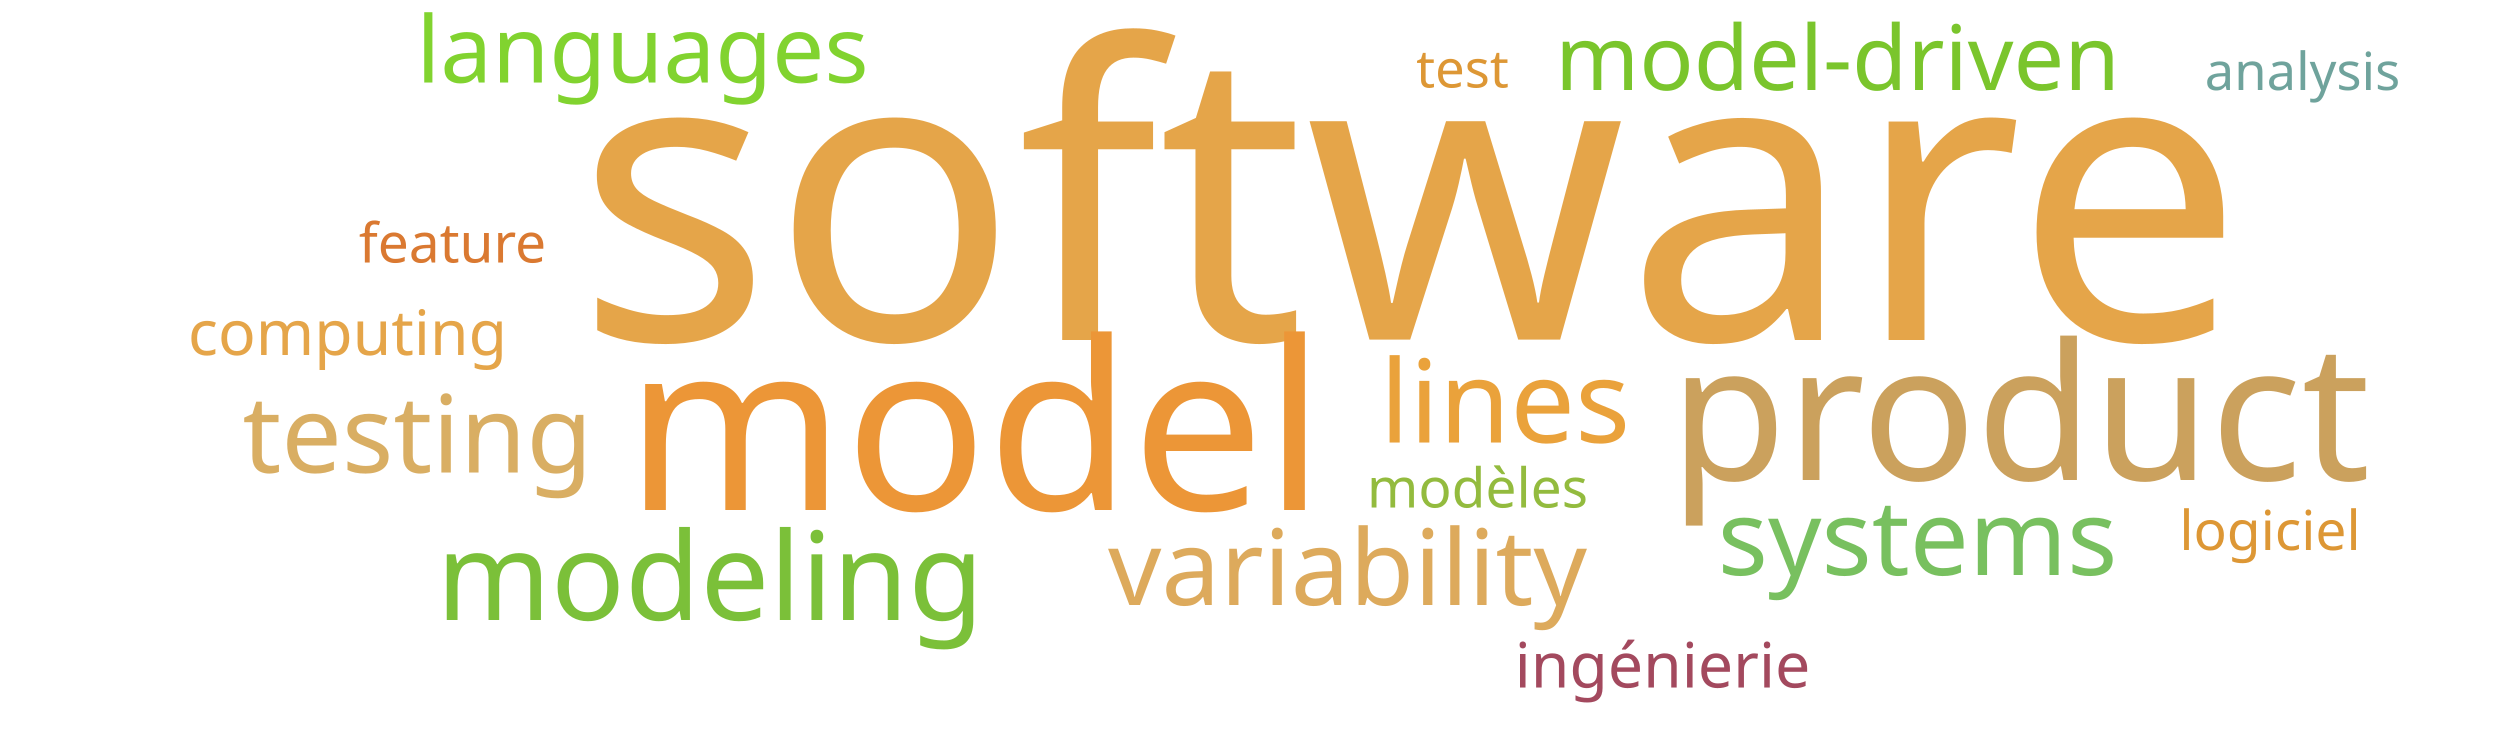
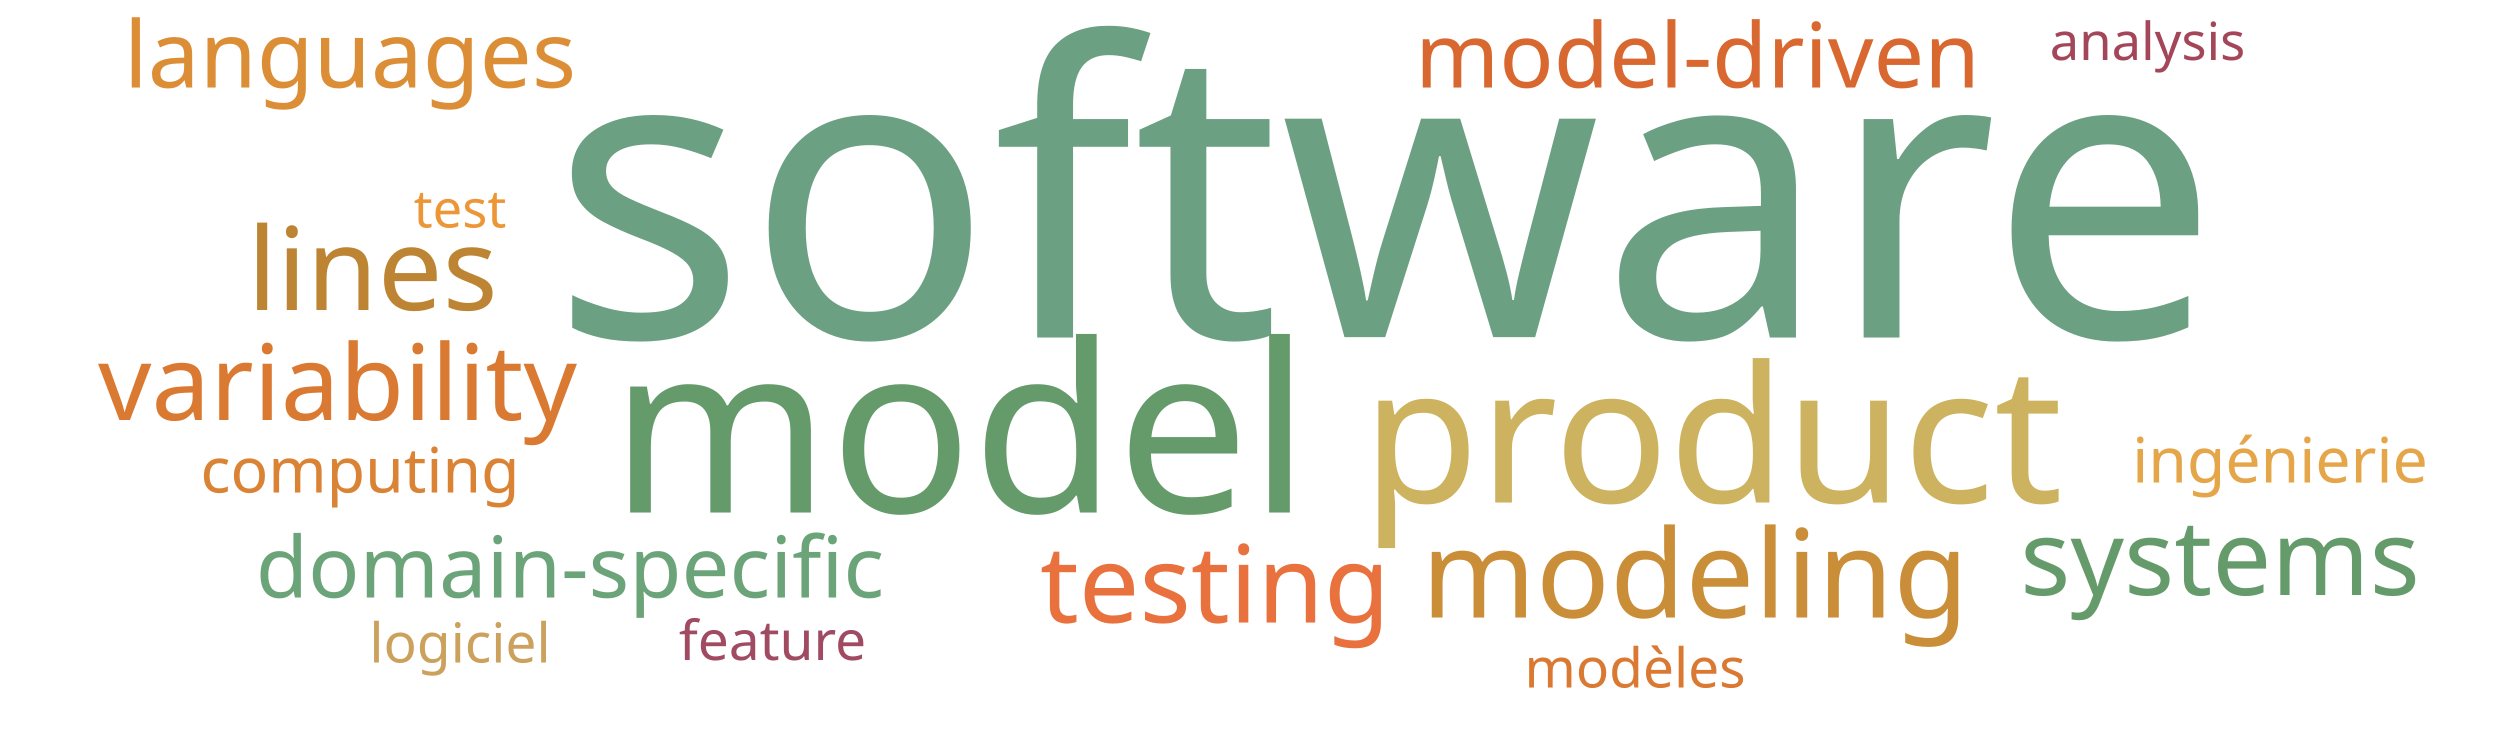
<svg xmlns="http://www.w3.org/2000/svg" width="1000" height="300">
  <g transform="translate(500, 150)">
-     <text text-anchor="middle" style="font-family: Impact; font-size: 163px; fill: #e5a549" transform="translate(64,-14)rotate(0)">software</text>
-     <text text-anchor="middle" style="font-family: Impact; font-size: 94px; fill: #ec9637" transform="translate(-110,54)rotate(0)">model</text>
-     <text text-anchor="middle" style="font-family: Impact; font-size: 76px; fill: #cba15d" transform="translate(308,42)rotate(0)">product</text>
-     <text text-anchor="middle" style="font-family: Impact; font-size: 49px; fill: #7bc039" transform="translate(-216,98)rotate(0)">modeling</text>
-     <text text-anchor="middle" style="font-family: Impact; font-size: 46px; fill: #eaa23b" transform="translate(102,27)rotate(0)">lines</text>
-     <text text-anchor="middle" style="font-family: Impact; font-size: 43px; fill: #d9ae63" transform="translate(-333,39)rotate(0)">testing</text>
-     <text text-anchor="middle" style="font-family: Impact; font-size: 42px; fill: #ddaa5c" transform="translate(39,92)rotate(0)">variability</text>
-     <text text-anchor="middle" style="font-family: Impact; font-size: 42px; fill: #78c05f" transform="translate(267,80)rotate(0)">systems</text>
-     <text text-anchor="middle" style="font-family: Impact; font-size: 37px; fill: #81d32f" transform="translate(-243,-117)rotate(0)">languages</text>
-     <text text-anchor="middle" style="font-family: Impact; font-size: 36px; fill: #7ac52c" transform="translate(235,-114)rotate(0)">model-driven</text>
-     <text text-anchor="middle" style="font-family: Impact; font-size: 25px; fill: #a3495e" transform="translate(165,125)rotate(0)">ingénierie</text>
-     <text text-anchor="middle" style="font-family: Impact; font-size: 25px; fill: #e5a549" transform="translate(-361,-8)rotate(0)">computing</text>
-     <text text-anchor="middle" style="font-family: Impact; font-size: 22px; fill: #93bb3e" transform="translate(91,53)rotate(0)">modèles</text>
-     <text text-anchor="middle" style="font-family: Impact; font-size: 22px; fill: #dd9735" transform="translate(408,70)rotate(0)">logiciel</text>
-     <text text-anchor="middle" style="font-family: Impact; font-size: 22px; fill: #da7931" transform="translate(-319,-45)rotate(0)">feature</text>
-     <text text-anchor="middle" style="font-family: Impact; font-size: 21px; fill: #6fa39c" transform="translate(421,-114)rotate(0)">analysis</text>
-     <text text-anchor="middle" style="font-family: Impact; font-size: 21px; fill: #dd9735" transform="translate(85,-115)rotate(0)">test</text>
+     <text text-anchor="middle" style="font-family: Impact; font-size: 163px; fill: #6ba083" transform="translate(54,-15)rotate(0)">software</text>
+     <text text-anchor="middle" style="font-family: Impact; font-size: 94px; fill: #659b6b" transform="translate(-116,55)rotate(0)">model</text>
+     <text text-anchor="middle" style="font-family: Impact; font-size: 76px; fill: #cdb25f" transform="translate(185,51)rotate(0)">product</text>
+     <text text-anchor="middle" style="font-family: Impact; font-size: 49px; fill: #ca8e38" transform="translate(178,97)rotate(0)">modeling</text>
+     <text text-anchor="middle" style="font-family: Impact; font-size: 46px; fill: #bc8433" transform="translate(-351,-26)rotate(0)">lines</text>
+     <text text-anchor="middle" style="font-family: Impact; font-size: 43px; fill: #e9713e" transform="translate(-14,99)rotate(0)">testing</text>
+     <text text-anchor="middle" style="font-family: Impact; font-size: 42px; fill: #da7931" transform="translate(-365,18)rotate(0)">variability</text>
+     <text text-anchor="middle" style="font-family: Impact; font-size: 42px; fill: #659b6b" transform="translate(388,88)rotate(0)">systems</text>
+     <text text-anchor="middle" style="font-family: Impact; font-size: 37px; fill: #dc8e37" transform="translate(-360,-115)rotate(0)">languages</text>
+     <text text-anchor="middle" style="font-family: Impact; font-size: 36px; fill: #d8682f" transform="translate(179,-115)rotate(0)">model-driven</text>
+     <text text-anchor="middle" style="font-family: Impact; font-size: 34px; fill: #6ca47a" transform="translate(-272,89)rotate(0)">domain-specific</text>
+     <text text-anchor="middle" style="font-family: Impact; font-size: 25px; fill: #e5a549" transform="translate(412,43)rotate(0)">ingénierie</text>
+     <text text-anchor="middle" style="font-family: Impact; font-size: 25px; fill: #da8335" transform="translate(-356,47)rotate(0)">computing</text>
+     <text text-anchor="middle" style="font-family: Impact; font-size: 22px; fill: #da7931" transform="translate(154,125)rotate(0)">modèles</text>
+     <text text-anchor="middle" style="font-family: Impact; font-size: 22px; fill: #cba15d" transform="translate(-316,115)rotate(0)">logiciel</text>
+     <text text-anchor="middle" style="font-family: Impact; font-size: 22px; fill: #a04b62" transform="translate(-191,114)rotate(0)">feature</text>
+     <text text-anchor="middle" style="font-family: Impact; font-size: 21px; fill: #a4465a" transform="translate(359,-126)rotate(0)">analysis</text>
+     <text text-anchor="middle" style="font-family: Impact; font-size: 21px; fill: #ec9637" transform="translate(-316,-59)rotate(0)">test</text>
  </g>
</svg>
